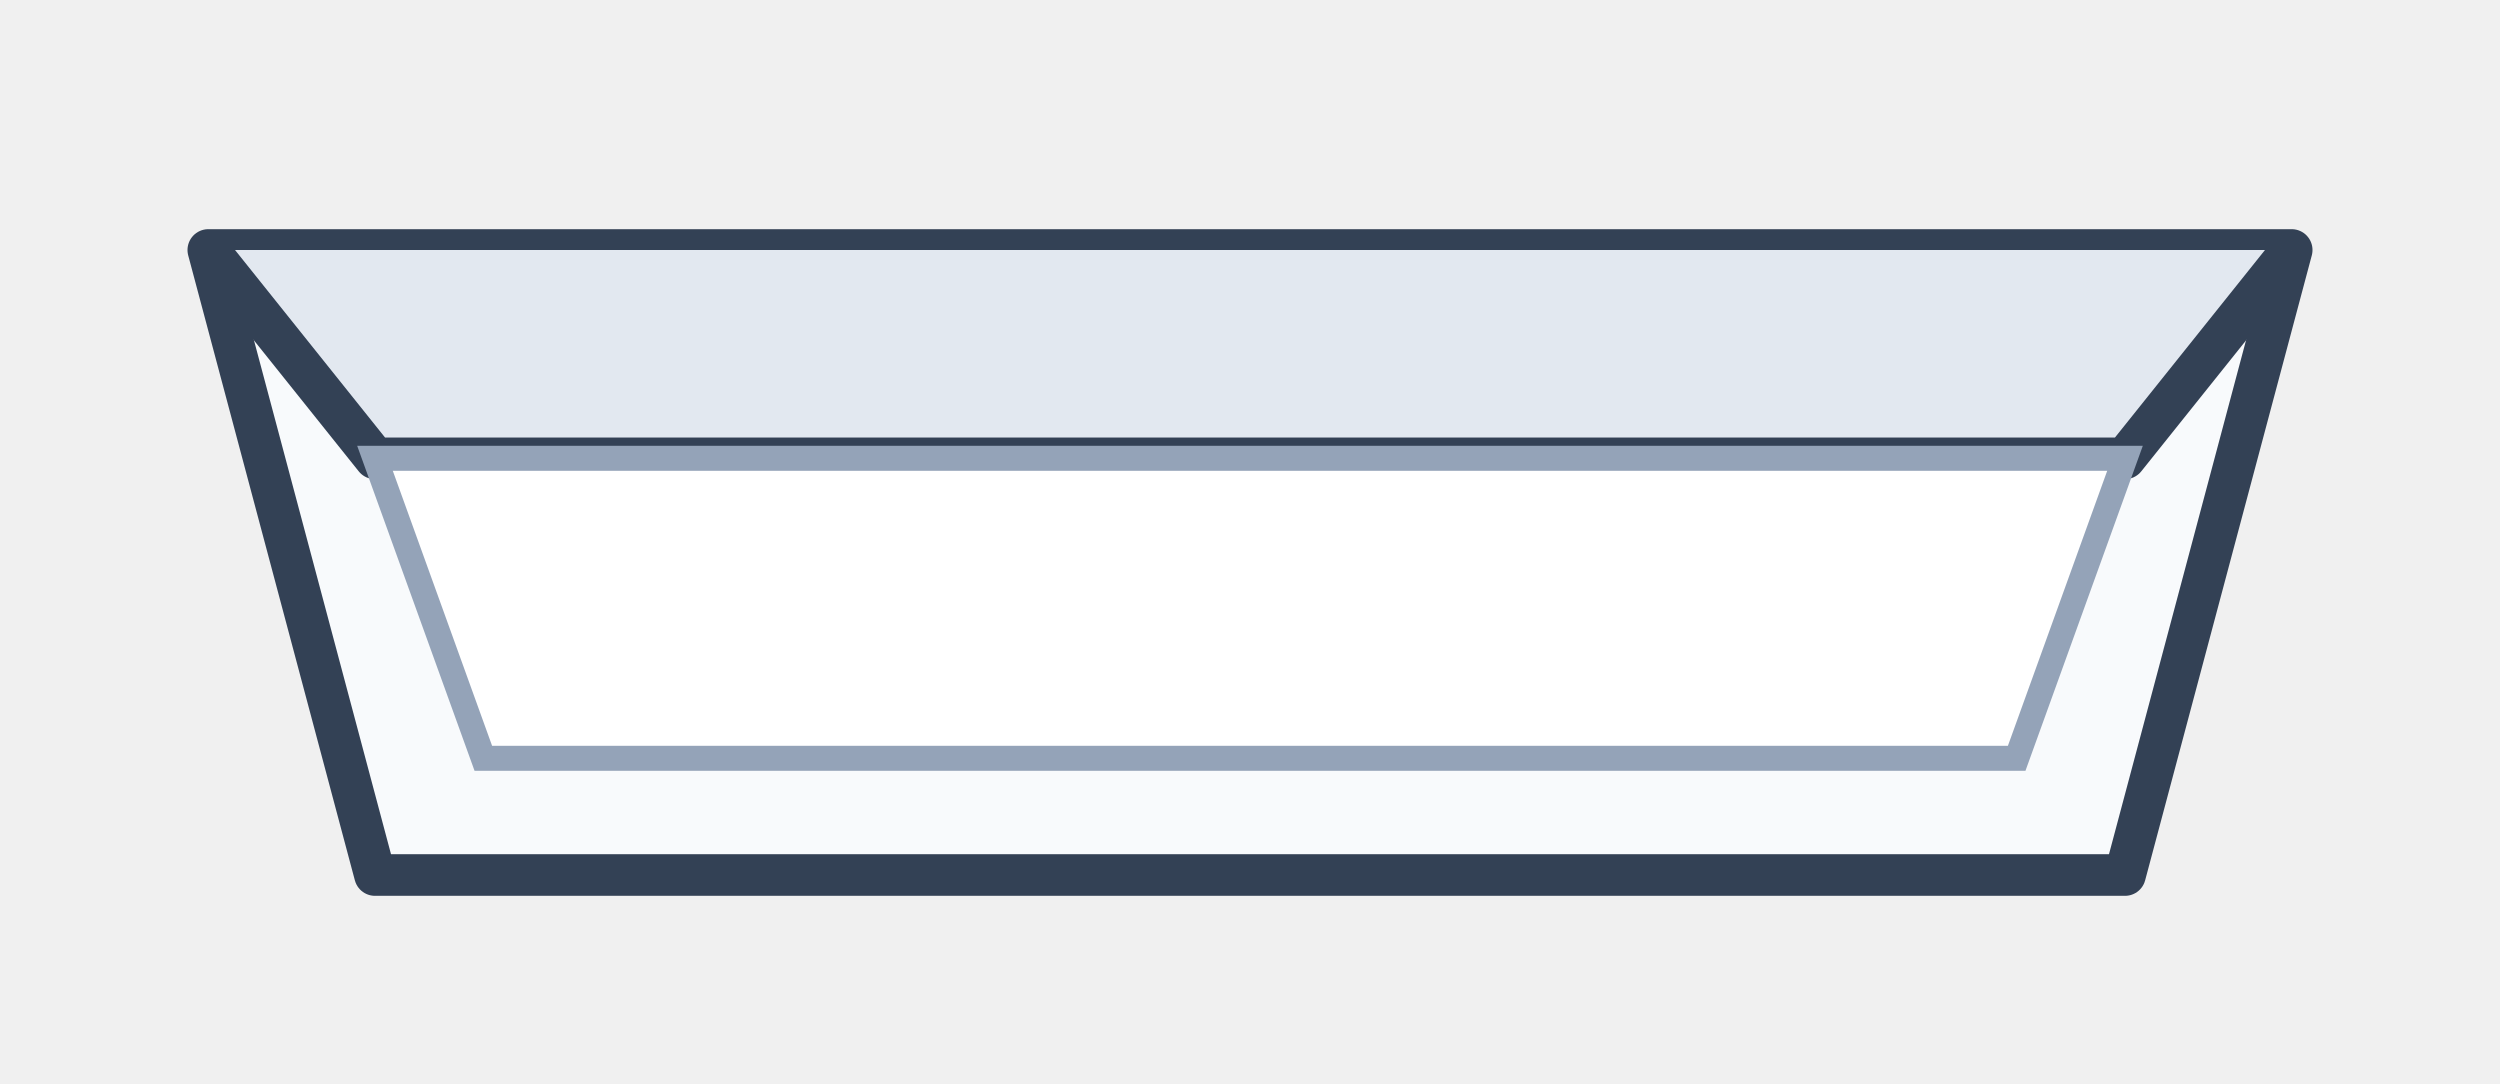
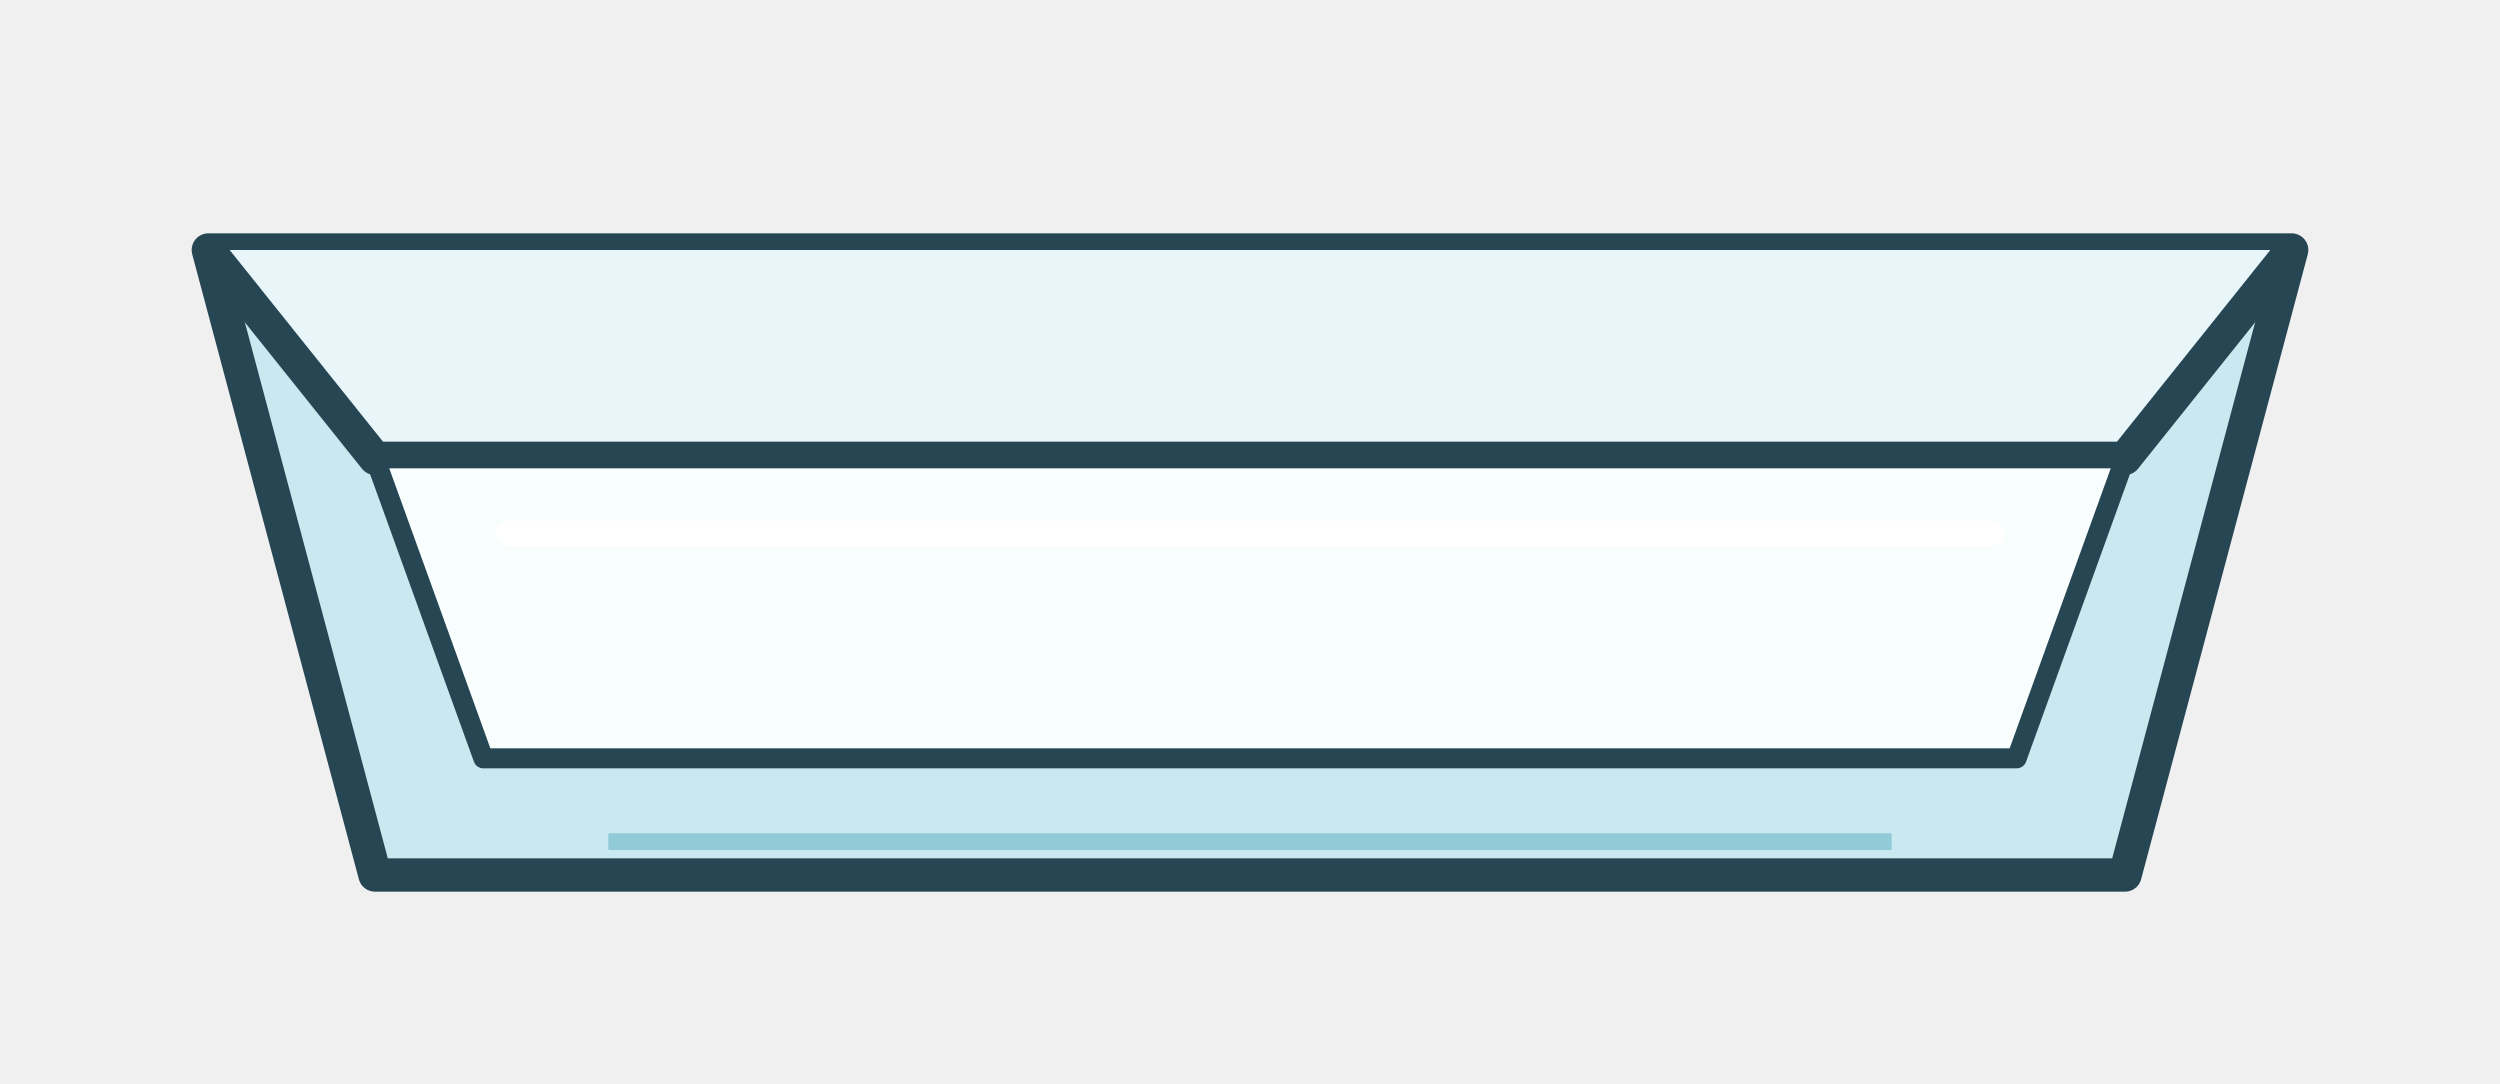
<svg xmlns="http://www.w3.org/2000/svg" viewBox="0 0 300 130">
-   <path d="M25 30h250l-20 75H45z" fill="#f8fafc" stroke="#334155" stroke-width="5" stroke-linejoin="round" />
-   <path d="M25 30l20 25h210l20-25" fill="#e2e8f0" stroke="#334155" stroke-width="5" stroke-linejoin="round" />
-   <path d="M45 55h210l-13 36H58z" fill="#ffffff" stroke="#94a3b8" stroke-width="3" />
+   <g stroke="#274653" stroke-linejoin="round">
+     <path d="M25 30h250l-20 75H45z" fill="#c9e9f0" stroke-width="4" />
+     <path d="M25 30 45 55h210l20-25" fill="#e8f6fa" stroke-width="4" />
+     <path d="M45 55h210l-13 36H58z" fill="#f8fdfe" stroke-width="2.4" />
+     <path d="M61 64h178" fill="none" stroke="#fff" stroke-linecap="round" stroke-width="3" />
+     <path d="M73 101h154" fill="none" stroke="#91cbd8" stroke-width="2" />
+   </g>
</svg>
